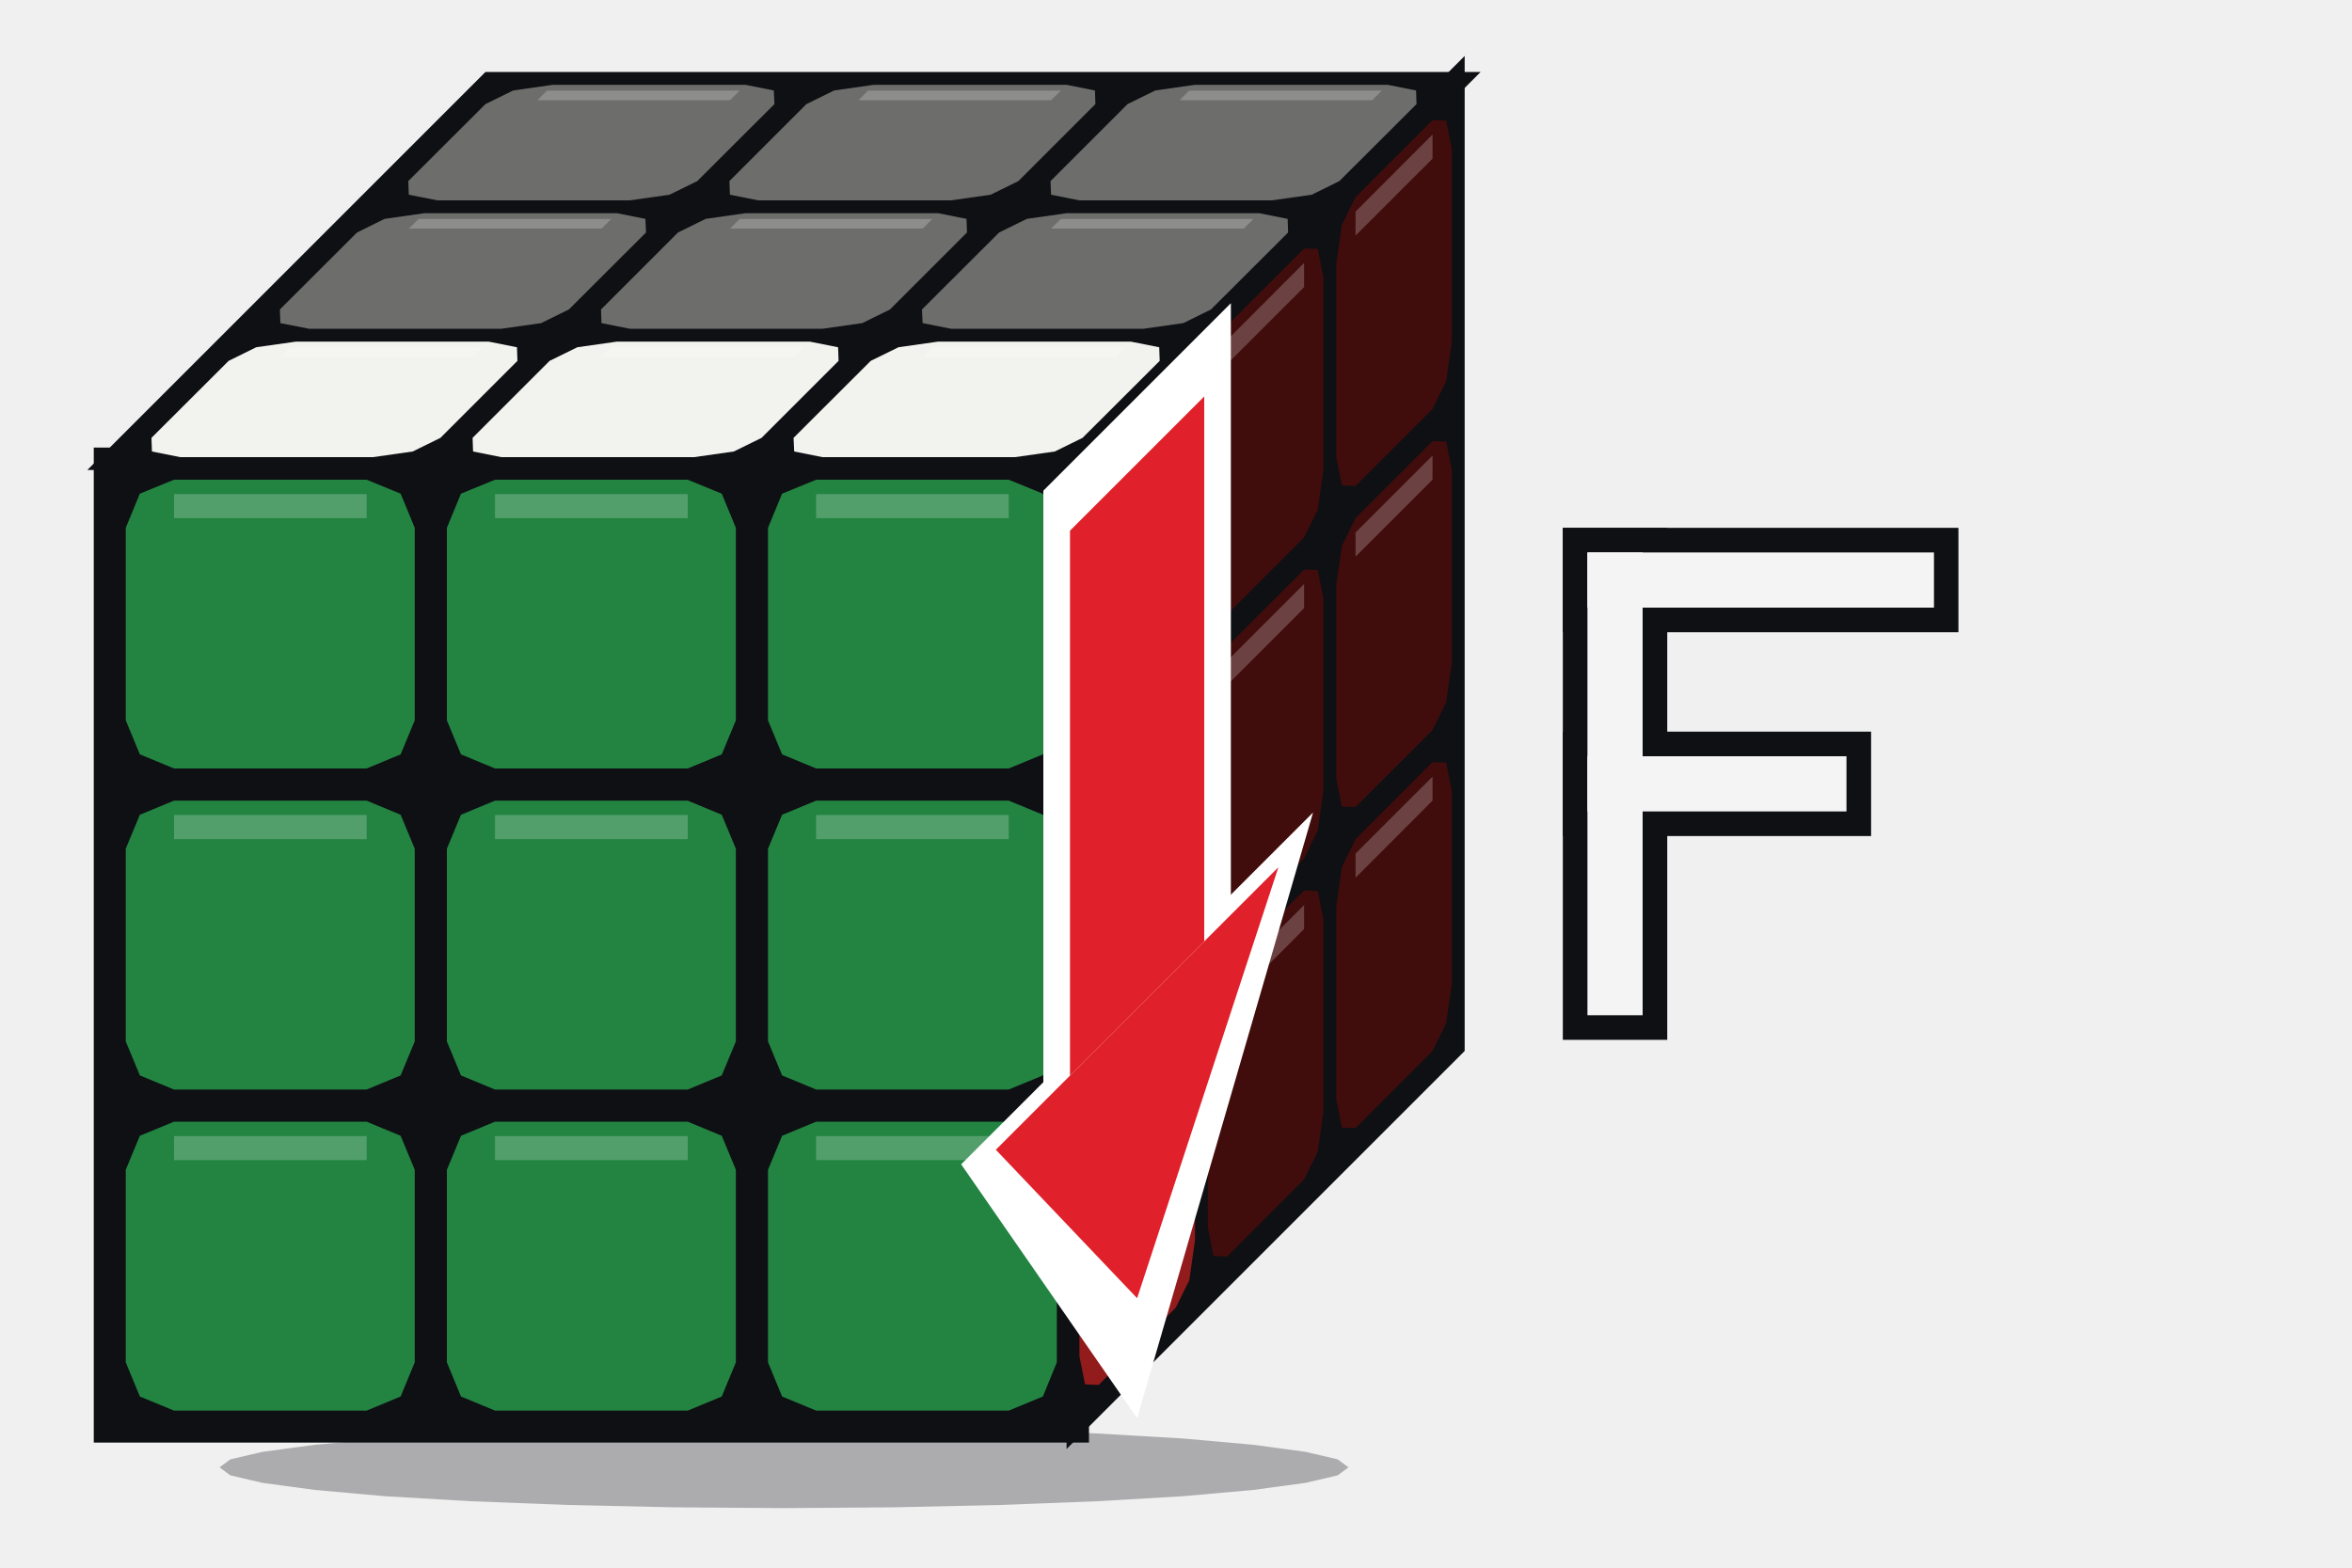
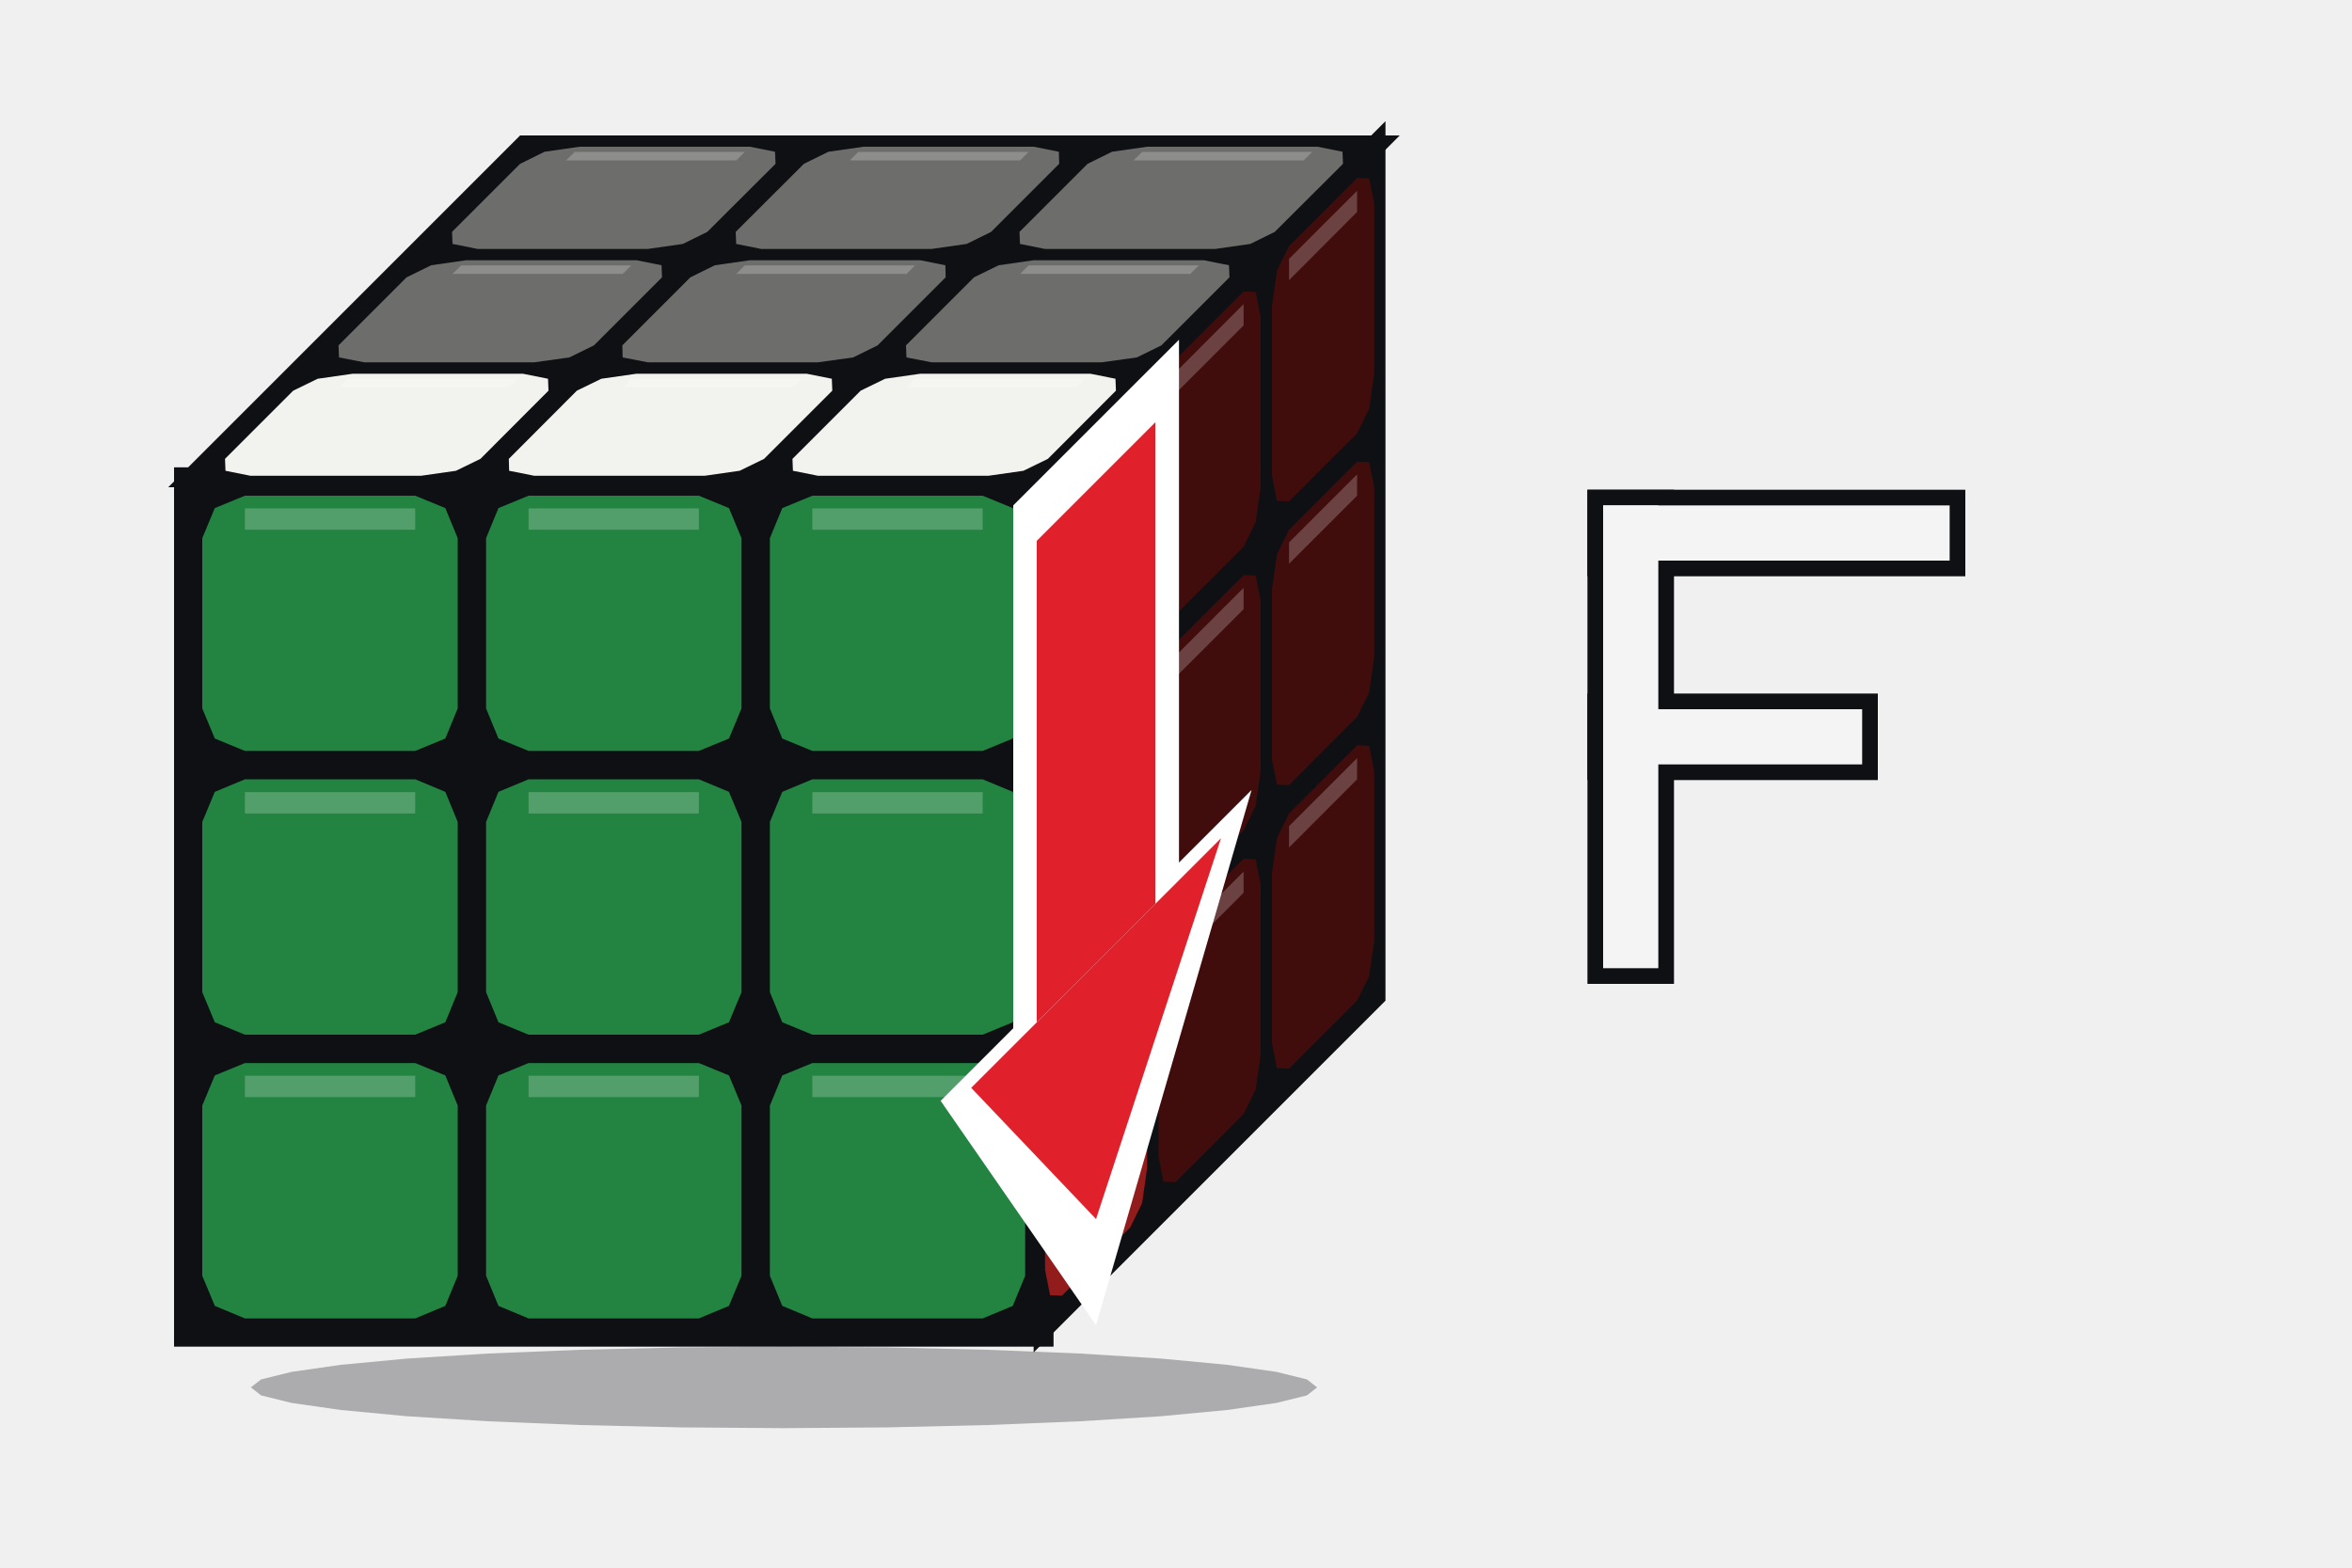
<svg xmlns="http://www.w3.org/2000/svg" viewBox="0 0 150.00 100.00" width="144" height="96">
-   <polygon points="86.00,93.60 85.31,94.11 83.26,94.59 79.93,95.04 75.46,95.44 70.00,95.76 63.78,96.00 57.02,96.15 50.00,96.20 42.98,96.15 36.22,96.00 30.00,95.76 24.54,95.44 20.07,95.04 16.74,94.59 14.69,94.11 14.00,93.60 14.69,93.09 16.74,92.61 20.07,92.16 24.54,91.76 30.00,91.44 36.22,91.20 42.98,91.05 50.00,91.00 57.02,91.05 63.78,91.20 70.00,91.44 75.46,91.76 79.93,92.16 83.26,92.61 85.31,93.09" fill="#0e1014" fill-opacity="0.30" />
-   <polygon points="5.98,92.02 69.45,92.02 69.45,28.55 5.98,28.55" fill="#0e1014" />
-   <polygon points="5.57,29.98 69.04,29.98 94.43,4.59 30.96,4.59" fill="#0e1014" />
-   <polygon points="68.02,92.43 93.41,67.04 93.41,3.57 68.02,28.96" fill="#0e1014" />
-   <polygon points="49.39,6.64 49.35,5.77 47.54,5.41 35.26,5.41 32.73,5.77 30.96,6.64 26.04,11.55 26.07,12.42 27.89,12.78 40.17,12.78 42.70,12.42 44.47,11.55" fill="#6d6d6b" />
-   <polygon points="34.27,6.39 46.56,6.39 47.17,5.78 34.89,5.78" fill="#ffffff" fill-opacity="0.22" />
-   <polygon points="69.86,6.64 69.83,5.77 68.02,5.41 55.73,5.41 53.20,5.77 51.43,6.64 46.52,11.55 46.55,12.42 48.36,12.78 60.65,12.78 63.18,12.42 64.95,11.55" fill="#6d6d6b" />
-   <polygon points="54.75,6.39 67.04,6.39 67.65,5.78 55.36,5.78" fill="#ffffff" fill-opacity="0.22" />
-   <polygon points="90.34,6.64 90.31,5.77 88.50,5.41 76.21,5.41 73.68,5.77 71.91,6.64 67.00,11.55 67.03,12.42 68.84,12.78 81.12,12.78 83.66,12.42 85.42,11.55" fill="#6d6d6b" />
-   <polygon points="75.23,6.39 87.51,6.39 88.13,5.78 75.84,5.78" fill="#ffffff" fill-opacity="0.22" />
-   <polygon points="41.20,14.83 41.16,13.96 39.35,13.60 27.07,13.60 24.53,13.96 22.77,14.83 17.85,19.74 17.88,20.61 19.70,20.97 31.98,20.97 34.51,20.61 36.28,19.74" fill="#6d6d6b" />
-   <polygon points="26.08,14.58 38.37,14.58 38.98,13.97 26.70,13.97" fill="#ffffff" fill-opacity="0.22" />
-   <polygon points="61.67,14.83 61.64,13.96 59.83,13.60 47.54,13.60 45.01,13.96 43.24,14.83 38.33,19.74 38.36,20.61 40.17,20.97 52.46,20.97 54.99,20.61 56.76,19.74" fill="#6d6d6b" />
-   <polygon points="46.56,14.58 58.85,14.58 59.46,13.97 47.17,13.97" fill="#ffffff" fill-opacity="0.22" />
-   <polygon points="82.15,14.83 82.12,13.96 80.30,13.60 68.02,13.60 65.49,13.96 63.72,14.83 58.80,19.74 58.84,20.61 60.65,20.97 72.93,20.97 75.47,20.61 77.23,19.74" fill="#6d6d6b" />
-   <polygon points="67.04,14.58 79.32,14.58 79.94,13.97 67.65,13.97" fill="#ffffff" fill-opacity="0.22" />
-   <polygon points="33.00,23.02 32.97,22.15 31.16,21.79 18.88,21.79 16.34,22.15 14.58,23.02 9.66,27.93 9.69,28.80 11.50,29.16 23.79,29.16 26.32,28.80 28.09,27.93" fill="#f2f2ee" />
-   <polygon points="17.89,22.77 30.18,22.77 30.79,22.16 18.51,22.16" fill="#ffffff" fill-opacity="0.22" />
-   <polygon points="53.48,23.02 53.45,22.15 51.64,21.79 39.35,21.79 36.82,22.15 35.05,23.02 30.14,27.93 30.17,28.80 31.98,29.16 44.27,29.16 46.80,28.80 48.57,27.93" fill="#f2f2ee" />
-   <polygon points="38.37,22.77 50.66,22.77 51.27,22.16 38.98,22.16" fill="#ffffff" fill-opacity="0.22" />
-   <polygon points="73.96,23.02 73.93,22.15 72.11,21.79 59.83,21.79 57.30,22.15 55.53,23.02 50.61,27.93 50.65,28.80 52.46,29.16 64.74,29.16 67.27,28.80 69.04,27.93" fill="#f2f2ee" />
-   <polygon points="58.85,22.77 71.13,22.77 71.75,22.16 59.46,22.16" fill="#ffffff" fill-opacity="0.22" />
-   <polygon points="76.21,25.89 75.85,24.07 74.98,24.04 70.07,28.96 69.20,30.73 68.84,33.26 68.84,45.54 69.20,47.35 70.07,47.39 74.98,42.47 75.85,40.70 76.21,38.17" fill="#921b1b" />
-   <polygon points="70.07,31.41 74.98,26.50 74.98,24.96 70.07,29.88" fill="#ffffff" fill-opacity="0.22" />
-   <polygon points="84.40,17.70 84.04,15.88 83.17,15.85 78.26,20.77 77.39,22.53 77.03,25.07 77.03,37.35 77.39,39.16 78.26,39.20 83.17,34.28 84.04,32.51 84.40,29.98" fill="#410c0c" />
-   <polygon points="78.26,23.22 83.17,18.31 83.17,16.77 78.26,21.69" fill="#ffffff" fill-opacity="0.22" />
-   <polygon points="92.59,9.50 92.23,7.69 91.36,7.66 86.45,12.58 85.58,14.34 85.22,16.88 85.22,29.16 85.58,30.97 86.45,31.00 91.36,26.09 92.23,24.32 92.59,21.79" fill="#410c0c" />
-   <polygon points="86.45,15.03 91.36,10.12 91.36,8.58 86.45,13.50" fill="#ffffff" fill-opacity="0.22" />
-   <polygon points="76.21,46.36 75.85,44.55 74.98,44.52 70.07,49.43 69.20,51.20 68.84,53.73 68.84,66.02 69.20,67.83 70.07,67.86 74.98,62.95 75.85,61.18 76.21,58.65" fill="#921b1b" />
-   <polygon points="70.07,51.89 74.98,46.98 74.98,45.44 70.07,50.35" fill="#ffffff" fill-opacity="0.22" />
-   <polygon points="84.40,38.17 84.04,36.36 83.17,36.33 78.26,41.24 77.39,43.01 77.03,45.54 77.03,57.83 77.39,59.64 78.26,59.67 83.17,54.76 84.04,52.99 84.40,50.46" fill="#410c0c" />
-   <polygon points="78.26,43.70 83.17,38.79 83.17,37.25 78.26,42.16" fill="#ffffff" fill-opacity="0.22" />
-   <polygon points="92.59,29.98 92.23,28.17 91.36,28.14 86.45,33.05 85.58,34.82 85.22,37.35 85.22,49.64 85.58,51.45 86.45,51.48 91.36,46.57 92.23,44.80 92.59,42.27" fill="#410c0c" />
-   <polygon points="86.45,35.51 91.36,30.60 91.36,29.06 86.45,33.97" fill="#ffffff" fill-opacity="0.22" />
-   <polygon points="76.21,66.84 75.85,65.03 74.98,65.00 70.07,69.91 69.20,71.68 68.84,74.21 68.84,86.50 69.20,88.31 70.07,88.34 74.98,83.42 75.85,81.66 76.21,79.12" fill="#921b1b" />
-   <polygon points="70.07,72.37 74.98,67.45 74.98,65.92 70.07,70.83" fill="#ffffff" fill-opacity="0.22" />
-   <polygon points="84.40,58.65 84.04,56.84 83.17,56.80 78.26,61.72 77.39,63.49 77.03,66.02 77.03,78.30 77.39,80.12 78.26,80.15 83.17,75.23 84.04,73.47 84.40,70.93" fill="#410c0c" />
-   <polygon points="78.26,64.18 83.17,59.26 83.17,57.73 78.26,62.64" fill="#ffffff" fill-opacity="0.22" />
-   <polygon points="92.59,50.46 92.23,48.65 91.36,48.61 86.45,53.53 85.58,55.30 85.22,57.83 85.22,70.11 85.58,71.93 86.45,71.96 91.36,67.04 92.23,65.27 92.59,62.74" fill="#410c0c" />
-   <polygon points="86.45,55.99 91.36,51.07 91.36,49.54 86.45,54.45" fill="#ffffff" fill-opacity="0.22" />
-   <polygon points="26.45,33.67 25.55,31.49 23.38,30.60 11.10,30.60 8.92,31.49 8.02,33.67 8.02,45.95 8.92,48.12 11.10,49.02 23.38,49.02 25.55,48.12 26.45,45.95" fill="#238442" />
-   <polygon points="11.10,33.05 23.38,33.05 23.38,31.52 11.10,31.52" fill="#ffffff" fill-opacity="0.22" />
-   <polygon points="46.93,33.67 46.03,31.49 43.86,30.60 31.57,30.60 29.40,31.49 28.50,33.67 28.50,45.95 29.40,48.12 31.57,49.02 43.86,49.02 46.03,48.12 46.93,45.95" fill="#238442" />
-   <polygon points="31.57,33.05 43.86,33.05 43.86,31.52 31.57,31.52" fill="#ffffff" fill-opacity="0.22" />
-   <polygon points="67.40,33.67 66.51,31.49 64.33,30.60 52.05,30.60 49.88,31.49 48.98,33.67 48.98,45.95 49.88,48.12 52.05,49.02 64.33,49.02 66.51,48.12 67.40,45.95" fill="#238442" />
-   <polygon points="52.05,33.05 64.33,33.05 64.33,31.52 52.05,31.52" fill="#ffffff" fill-opacity="0.22" />
-   <polygon points="26.45,54.14 25.55,51.97 23.38,51.07 11.10,51.07 8.92,51.97 8.02,54.14 8.02,66.43 8.92,68.60 11.10,69.50 23.38,69.50 25.55,68.60 26.45,66.43" fill="#238442" />
-   <polygon points="11.10,53.53 23.38,53.53 23.38,51.99 11.10,51.99" fill="#ffffff" fill-opacity="0.22" />
-   <polygon points="46.93,54.14 46.03,51.97 43.86,51.07 31.57,51.07 29.40,51.97 28.50,54.14 28.50,66.43 29.40,68.60 31.57,69.50 43.86,69.50 46.03,68.60 46.93,66.43" fill="#238442" />
-   <polygon points="31.57,53.53 43.86,53.53 43.86,51.99 31.57,51.99" fill="#ffffff" fill-opacity="0.22" />
-   <polygon points="67.40,54.14 66.51,51.97 64.33,51.07 52.05,51.07 49.88,51.97 48.98,54.14 48.98,66.43 49.88,68.60 52.05,69.50 64.33,69.50 66.51,68.60 67.40,66.43" fill="#238442" />
-   <polygon points="52.05,53.53 64.33,53.53 64.33,51.99 52.05,51.99" fill="#ffffff" fill-opacity="0.22" />
-   <polygon points="26.45,74.62 25.55,72.45 23.38,71.55 11.10,71.55 8.92,72.45 8.02,74.62 8.02,86.90 8.92,89.08 11.10,89.98 23.38,89.98 25.55,89.08 26.45,86.90" fill="#238442" />
-   <polygon points="11.10,74.00 23.38,74.00 23.38,72.47 11.10,72.47" fill="#ffffff" fill-opacity="0.22" />
-   <polygon points="46.93,74.62 46.03,72.45 43.86,71.55 31.57,71.55 29.40,72.45 28.50,74.62 28.50,86.90 29.40,89.08 31.57,89.98 43.86,89.98 46.03,89.08 46.93,86.90" fill="#238442" />
-   <polygon points="31.57,74.00 43.86,74.00 43.86,72.47 31.57,72.47" fill="#ffffff" fill-opacity="0.22" />
-   <polygon points="67.40,74.62 66.51,72.45 64.33,71.55 52.05,71.55 49.88,72.45 48.98,74.62 48.98,86.90 49.88,89.08 52.05,89.98 64.33,89.98 66.51,89.08 67.40,86.90" fill="#238442" />
-   <polygon points="52.05,74.00 64.33,74.00 64.33,72.47 52.05,72.47" fill="#ffffff" fill-opacity="0.22" />
-   <polygon points="78.50,19.34 78.50,58.35 66.54,70.31 66.54,31.30" fill="#ffffff" />
-   <polygon points="83.74,51.83 72.52,90.46 61.30,74.27" fill="#ffffff" />
-   <polygon points="76.80,25.29 76.80,60.05 68.24,68.61 68.24,33.85" fill="#e0202a" />
-   <polygon points="81.53,55.32 72.52,82.81 63.51,73.34" fill="#e0202a" />
-   <polygon points="124.90,33.67 99.67,33.67 99.67,40.33 124.90,40.33" fill="#0e1014" />
-   <polygon points="99.67,33.67 99.67,66.33 106.33,66.33 106.33,33.67" fill="#0e1014" />
-   <polygon points="99.67,53.33 119.33,53.33 119.33,46.67 99.67,46.67" fill="#0e1014" />
-   <polygon points="123.34,35.24 101.24,35.24 101.24,38.76 123.34,38.76" fill="#f4f4f4" />
-   <polygon points="101.24,35.24 101.24,64.76 104.76,64.76 104.76,35.24" fill="#f4f4f4" />
-   <polygon points="101.24,51.76 117.76,51.76 117.76,48.24 101.24,48.24" fill="#f4f4f4" />
+   <polygon points="84.00,88.50 83.35,89.01 81.41,89.49 78.27,89.94 74.04,90.34 68.89,90.66 63.01,90.90 56.63,91.05 50.00,91.10 43.37,91.05 36.99,90.90 31.11,90.66 25.96,90.34 21.73,89.94 18.59,89.49 16.65,89.01 16.00,88.50 16.65,87.99 18.59,87.51 21.73,87.06 25.96,86.66 31.11,86.34 36.99,86.10 43.37,85.95 50.00,85.90 56.63,85.95 63.01,86.10 68.89,86.34 74.04,86.66 78.27,87.06 81.41,87.51 83.35,87.99" fill="#0e1014" fill-opacity="0.30" />
+   <polygon points="11.10,85.90 67.19,85.90 67.19,29.81 11.10,29.81" fill="#0e1014" />
+   <polygon points="10.73,31.08 66.83,31.08 89.27,8.64 33.17,8.64" fill="#0e1014" />
+   <polygon points="65.92,86.27 88.36,63.83 88.36,7.73 65.92,30.17" fill="#0e1014" />
+   <polygon points="49.46,10.45 49.43,9.68 47.83,9.36 36.97,9.36 34.73,9.68 33.17,10.45 28.83,14.79 28.86,15.56 30.46,15.88 41.31,15.88 43.55,15.56 45.11,14.79" fill="#6d6d6b" />
+   <polygon points="36.10,10.23 46.96,10.23 47.50,9.69 36.65,9.69" fill="#ffffff" fill-opacity="0.22" />
+   <polygon points="67.55,10.45 67.53,9.68 65.92,9.36 55.07,9.36 52.83,9.68 51.27,10.45 46.92,14.79 46.95,15.56 48.55,15.88 59.41,15.88 61.65,15.56 63.21,14.79" fill="#6d6d6b" />
+   <polygon points="54.20,10.23 65.06,10.23 65.60,9.69 54.74,9.69" fill="#ffffff" fill-opacity="0.22" />
+   <polygon points="85.65,10.45 85.62,9.68 84.02,9.36 73.16,9.36 70.92,9.68 69.36,10.45 65.02,14.79 65.05,15.56 66.65,15.88 77.50,15.88 79.74,15.56 81.30,14.79" fill="#6d6d6b" />
+   <polygon points="72.29,10.23 83.15,10.23 83.69,9.69 72.84,9.69" fill="#ffffff" fill-opacity="0.22" />
+   <polygon points="42.22,17.69 42.19,16.92 40.59,16.60 29.73,16.60 27.50,16.92 25.93,17.69 21.59,22.03 21.62,22.80 23.22,23.11 34.08,23.11 36.31,22.80 37.88,22.03" fill="#6d6d6b" />
+   <polygon points="28.86,17.47 39.72,17.47 40.26,16.93 29.41,16.93" fill="#ffffff" fill-opacity="0.22" />
+   <polygon points="60.31,17.69 60.29,16.92 58.69,16.60 47.83,16.60 45.59,16.92 44.03,17.69 39.69,22.03 39.71,22.80 41.31,23.11 52.17,23.11 54.41,22.80 55.97,22.03" fill="#6d6d6b" />
+   <polygon points="46.96,17.47 57.82,17.47 58.36,16.93 47.50,16.93" fill="#ffffff" fill-opacity="0.22" />
+   <polygon points="78.41,17.69 78.38,16.92 76.78,16.60 65.92,16.60 63.69,16.92 62.12,17.69 57.78,22.03 57.81,22.80 59.41,23.11 70.27,23.11 72.50,22.80 74.07,22.03" fill="#6d6d6b" />
+   <polygon points="65.06,17.47 75.91,17.47 76.46,16.93 65.60,16.93" fill="#ffffff" fill-opacity="0.22" />
+   <polygon points="34.98,24.92 34.95,24.16 33.35,23.84 22.50,23.84 20.26,24.16 18.70,24.92 14.35,29.27 14.38,30.03 15.98,30.35 26.84,30.35 29.08,30.03 30.64,29.27" fill="#f2f2ee" />
+   <polygon points="21.63,24.71 32.48,24.71 33.03,24.16 22.17,24.16" fill="#ffffff" fill-opacity="0.22" />
+   <polygon points="53.08,24.92 53.05,24.16 51.45,23.84 40.59,23.84 38.35,24.16 36.79,24.92 32.45,29.27 32.47,30.03 34.08,30.35 44.93,30.35 47.17,30.03 48.73,29.27" fill="#f2f2ee" />
+   <polygon points="39.72,24.71 50.58,24.71 51.12,24.16 40.26,24.16" fill="#ffffff" fill-opacity="0.22" />
+   <polygon points="71.17,24.92 71.14,24.16 69.54,23.84 58.69,23.84 56.45,24.16 54.89,24.92 50.54,29.27 50.57,30.03 52.17,30.35 63.03,30.35 65.27,30.03 66.83,29.27" fill="#f2f2ee" />
+   <polygon points="57.82,24.71 68.67,24.71 69.22,24.16 58.36,24.16" fill="#ffffff" fill-opacity="0.22" />
+   <polygon points="73.16,27.46 72.84,25.86 72.08,25.83 67.73,30.17 66.97,31.73 66.65,33.97 66.65,44.83 66.97,46.43 67.73,46.46 72.08,42.11 72.84,40.55 73.16,38.31" fill="#921b1b" />
+   <polygon points="67.73,32.34 72.08,28.00 72.08,26.64 67.73,30.99" fill="#ffffff" fill-opacity="0.22" />
+   <polygon points="80.40,20.22 80.08,18.62 79.31,18.59 74.97,22.93 74.20,24.50 73.89,26.73 73.89,37.59 74.20,39.19 74.97,39.22 79.31,34.88 80.08,33.31 80.40,31.08" fill="#410c0c" />
+   <polygon points="74.97,25.10 79.31,20.76 79.31,19.40 74.97,23.75" fill="#ffffff" fill-opacity="0.22" />
+   <polygon points="87.64,12.98 87.32,11.38 86.55,11.35 82.21,15.70 81.44,17.26 81.12,19.50 81.12,30.35 81.44,31.95 82.21,31.98 86.55,27.64 87.32,26.08 87.64,23.84" fill="#410c0c" />
+   <polygon points="82.21,17.87 86.55,13.52 86.55,12.17 82.21,16.51" fill="#ffffff" fill-opacity="0.22" />
+   <polygon points="73.16,45.55 72.84,43.95 72.08,43.92 67.73,48.27 66.97,49.83 66.65,52.07 66.65,62.92 66.97,64.53 67.73,64.55 72.08,60.21 72.84,58.65 73.16,56.41" fill="#921b1b" />
+   <polygon points="67.73,50.44 72.08,46.10 72.08,44.74 67.73,49.08" fill="#ffffff" fill-opacity="0.22" />
+   <polygon points="80.40,38.31 80.08,36.71 79.31,36.69 74.97,41.03 74.20,42.59 73.89,44.83 73.89,55.69 74.20,57.29 74.97,57.31 79.31,52.97 80.08,51.41 80.40,49.17" fill="#410c0c" />
+   <polygon points="74.97,43.20 79.31,38.86 79.31,37.50 74.97,41.84" fill="#ffffff" fill-opacity="0.22" />
+   <polygon points="87.64,31.08 87.32,29.47 86.55,29.45 82.21,33.79 81.44,35.35 81.12,37.59 81.12,48.45 81.44,50.05 82.21,50.08 86.55,45.73 87.32,44.17 87.64,41.93" fill="#410c0c" />
+   <polygon points="82.21,35.96 86.55,31.62 86.55,30.26 82.21,34.60" fill="#ffffff" fill-opacity="0.22" />
+   <polygon points="73.16,63.65 72.84,62.05 72.08,62.02 67.73,66.36 66.97,67.92 66.65,70.16 66.65,81.02 66.97,82.62 67.73,82.65 72.08,78.30 72.84,76.74 73.16,74.50" fill="#921b1b" />
+   <polygon points="67.73,68.53 72.08,64.19 72.08,62.83 67.73,67.18" fill="#ffffff" fill-opacity="0.22" />
+   <polygon points="80.40,56.41 80.08,54.81 79.31,54.78 74.97,59.12 74.20,60.69 73.89,62.92 73.89,73.78 74.20,75.38 74.97,75.41 79.31,71.07 80.08,69.50 80.40,67.27" fill="#410c0c" />
+   <polygon points="74.97,61.30 79.31,56.95 79.31,55.60 74.97,59.94" fill="#ffffff" fill-opacity="0.22" />
+   <polygon points="87.64,49.17 87.32,47.57 86.55,47.54 82.21,51.89 81.44,53.45 81.12,55.69 81.12,66.54 81.44,68.14 82.21,68.17 86.55,63.83 87.32,62.27 87.64,60.03" fill="#410c0c" />
+   <polygon points="82.21,54.06 86.55,49.71 86.55,48.36 82.21,52.70" fill="#ffffff" fill-opacity="0.22" />
+   <polygon points="29.19,34.33 28.40,32.41 26.48,31.62 15.62,31.62 13.70,32.41 12.90,34.33 12.90,45.19 13.70,47.11 15.62,47.90 26.48,47.90 28.40,47.11 29.19,45.19" fill="#238442" />
+   <polygon points="15.62,33.79 26.48,33.79 26.48,32.43 15.62,32.43" fill="#ffffff" fill-opacity="0.22" />
+   <polygon points="47.29,34.33 46.49,32.41 44.57,31.62 33.71,31.62 31.79,32.41 31.00,34.33 31.00,45.19 31.79,47.11 33.71,47.90 44.57,47.90 46.49,47.11 47.29,45.19" fill="#238442" />
+   <polygon points="33.71,33.79 44.57,33.79 44.57,32.43 33.71,32.43" fill="#ffffff" fill-opacity="0.22" />
+   <polygon points="65.38,34.33 64.59,32.41 62.67,31.62 51.81,31.62 49.89,32.41 49.10,34.33 49.10,45.19 49.89,47.11 51.81,47.90 62.67,47.90 64.59,47.11 65.38,45.19" fill="#238442" />
+   <polygon points="51.81,33.79 62.67,33.79 62.67,32.43 51.81,32.43" fill="#ffffff" fill-opacity="0.22" />
+   <polygon points="29.19,52.43 28.40,50.51 26.48,49.71 15.62,49.71 13.70,50.51 12.90,52.43 12.90,63.29 13.70,65.21 15.62,66.00 26.48,66.00 28.40,65.21 29.19,63.29" fill="#238442" />
+   <polygon points="15.62,51.89 26.48,51.89 26.48,50.53 15.62,50.53" fill="#ffffff" fill-opacity="0.22" />
+   <polygon points="47.29,52.43 46.49,50.51 44.57,49.71 33.71,49.71 31.79,50.51 31.00,52.43 31.00,63.29 31.79,65.21 33.71,66.00 44.57,66.00 46.49,65.21 47.29,63.29" fill="#238442" />
+   <polygon points="33.71,51.89 44.57,51.89 44.57,50.53 33.71,50.53" fill="#ffffff" fill-opacity="0.22" />
+   <polygon points="65.38,52.43 64.59,50.51 62.67,49.71 51.81,49.71 49.89,50.51 49.10,52.43 49.10,63.29 49.89,65.21 51.81,66.00 62.67,66.00 64.59,65.21 65.38,63.29" fill="#238442" />
+   <polygon points="51.81,51.89 62.67,51.89 62.67,50.53 51.81,50.53" fill="#ffffff" fill-opacity="0.22" />
+   <polygon points="29.19,70.52 28.40,68.60 26.48,67.81 15.62,67.81 13.70,68.60 12.90,70.52 12.90,81.38 13.70,83.30 15.62,84.10 26.48,84.10 28.40,83.30 29.19,81.38" fill="#238442" />
+   <polygon points="15.62,69.98 26.48,69.98 26.48,68.62 15.62,68.62" fill="#ffffff" fill-opacity="0.22" />
+   <polygon points="47.29,70.52 46.49,68.60 44.57,67.81 33.71,67.81 31.79,68.60 31.00,70.52 31.00,81.38 31.79,83.30 33.71,84.10 44.57,84.10 46.49,83.30 47.29,81.38" fill="#238442" />
+   <polygon points="33.71,69.98 44.57,69.98 44.57,68.62 33.71,68.62" fill="#ffffff" fill-opacity="0.22" />
+   <polygon points="65.38,70.52 64.59,68.60 62.67,67.81 51.81,67.81 49.89,68.60 49.10,70.52 49.10,81.38 49.89,83.30 51.81,84.10 62.67,84.10 64.59,83.30 65.38,81.38" fill="#238442" />
+   <polygon points="51.81,69.98 62.67,69.98 62.67,68.62 51.81,68.62" fill="#ffffff" fill-opacity="0.22" />
+   <polygon points="75.19,21.67 75.19,56.15 64.62,66.72 64.62,32.24" fill="#ffffff" />
+   <polygon points="79.82,50.39 69.90,84.53 59.99,70.22" fill="#ffffff" />
+   <polygon points="73.69,26.93 73.69,57.65 66.12,65.21 66.12,34.50" fill="#e0202a" />
+   <polygon points="77.87,53.47 69.90,77.76 61.94,69.39" fill="#e0202a" />
+   <polygon points="125.34,31.24 101.24,31.24 101.24,36.76 125.34,36.76" fill="#0e1014" />
+   <polygon points="101.24,31.24 101.24,62.76 106.76,62.76 106.76,31.24" fill="#0e1014" />
+   <polygon points="101.24,49.76 119.76,49.76 119.76,44.24 101.24,44.24" fill="#0e1014" />
+   <polygon points="124.34,32.24 102.24,32.24 102.24,35.76 124.34,35.76" fill="#f4f4f4" />
+   <polygon points="102.24,32.24 102.24,61.76 105.76,61.76 105.76,32.24" fill="#f4f4f4" />
+   <polygon points="102.24,48.76 118.76,48.76 118.76,45.24 102.24,45.24" fill="#f4f4f4" />
</svg>
